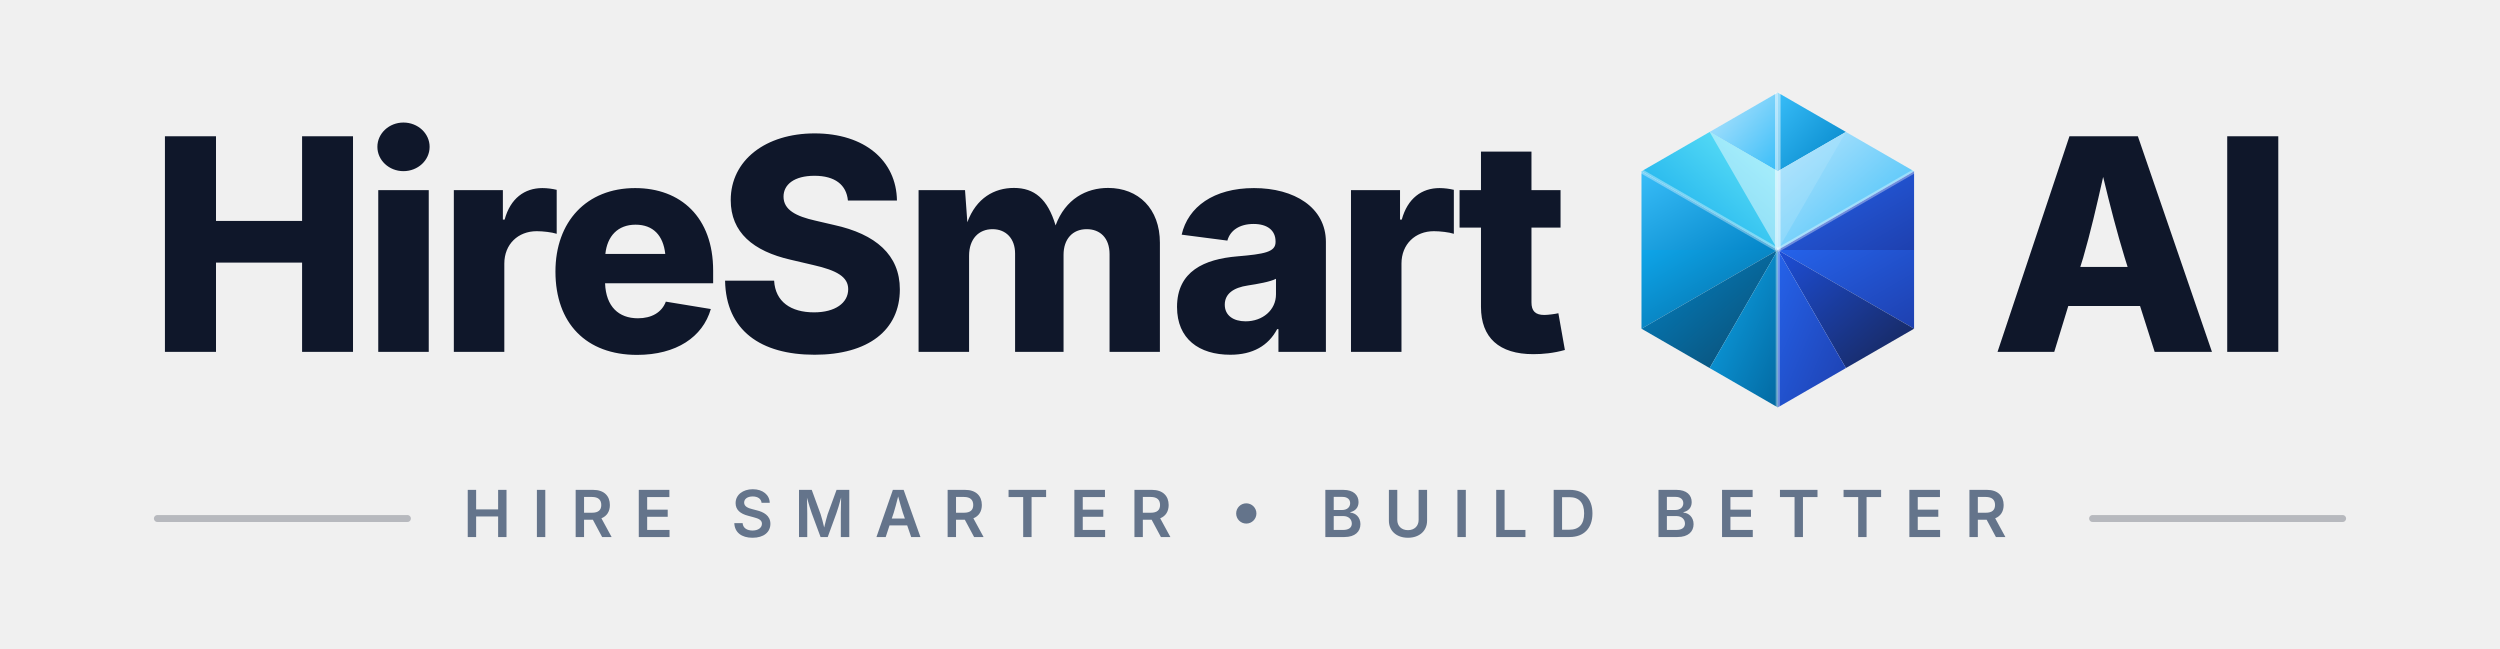
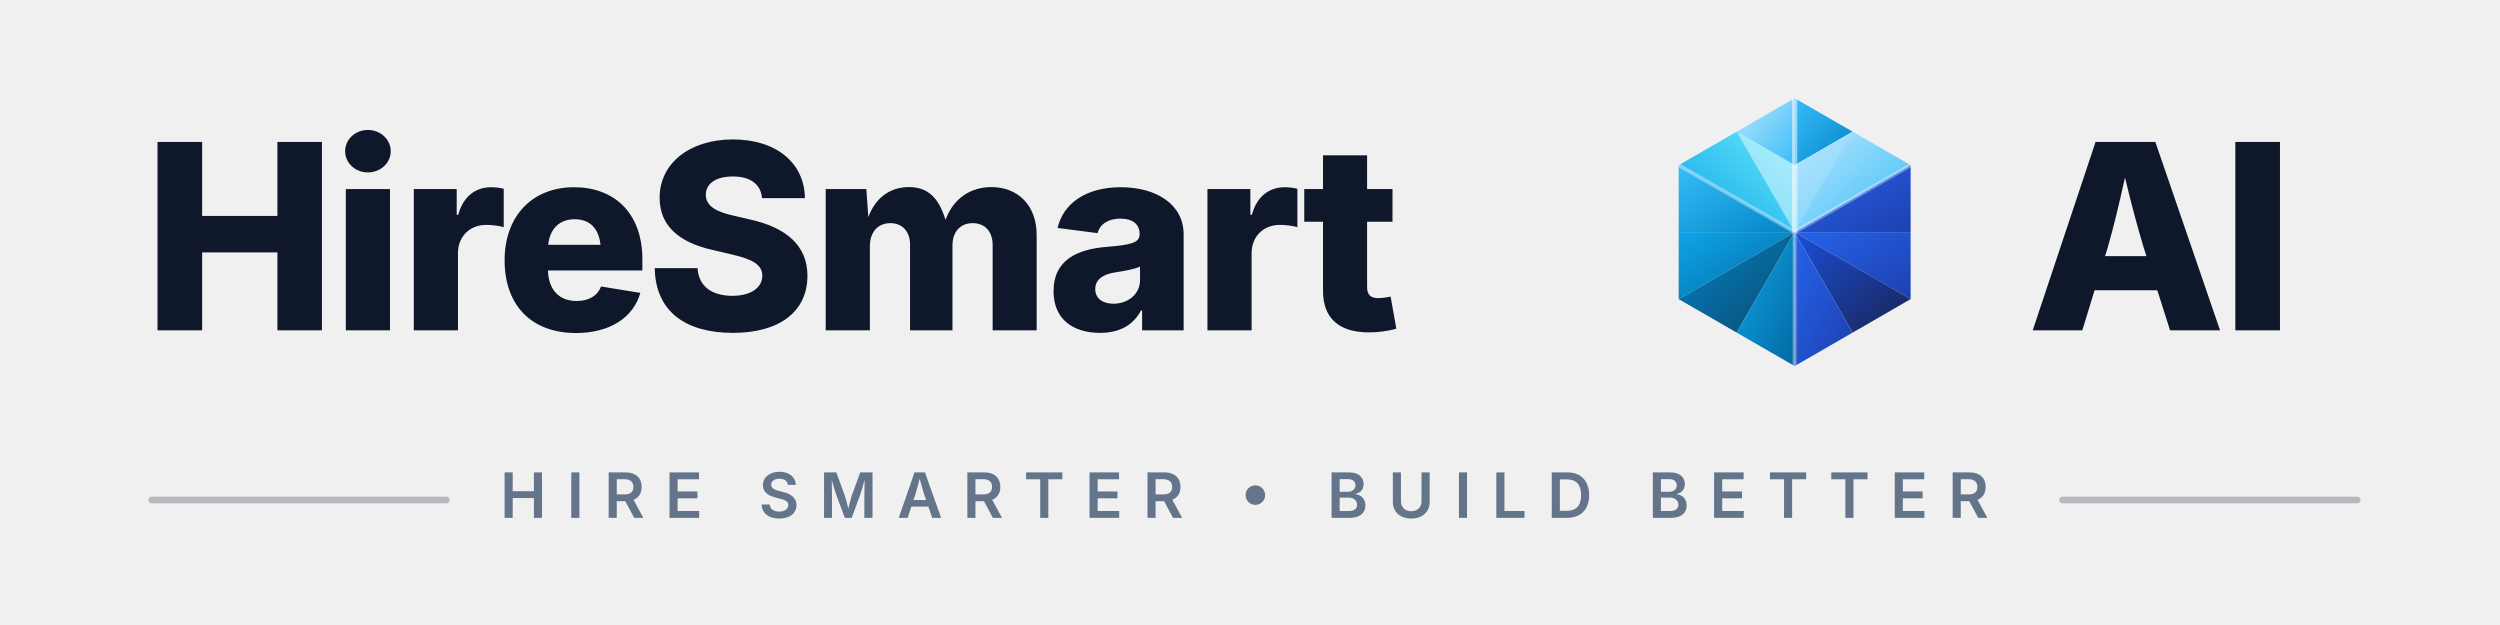
- <svg xmlns="http://www.w3.org/2000/svg" viewBox="0 0 540 140" width="540" height="140" role="img" aria-label="HireSmart AI — Hire Smarter • Build Better">
+ <svg xmlns="http://www.w3.org/2000/svg" viewBox="0 0 560 140" width="560" height="140" role="img" aria-label="HireSmart AI — Hire Smarter • Build Better">
  <defs>
    <linearGradient id="hs-full-facet-cyan-top-dark" x1="0%" y1="0%" x2="100%" y2="100%">
      <stop offset="0%" stop-color="#bae6fd" />
      <stop offset="100%" stop-color="#38bdf8" />
    </linearGradient>
    <linearGradient id="hs-full-facet-cyan-mid-dark" x1="0%" y1="0%" x2="100%" y2="100%">
      <stop offset="0%" stop-color="#38bdf8" />
      <stop offset="100%" stop-color="#0284c7" />
    </linearGradient>
    <linearGradient id="hs-full-facet-cyan-glow-dark" x1="100%" y1="0%" x2="0%" y2="100%">
      <stop offset="0%" stop-color="#67e8f9" />
      <stop offset="100%" stop-color="#0ea5e9" />
    </linearGradient>
    <linearGradient id="hs-full-facet-blue-left-dark" x1="0%" y1="0%" x2="100%" y2="100%">
      <stop offset="0%" stop-color="#0ea5e9" />
      <stop offset="100%" stop-color="#0369a1" />
    </linearGradient>
    <linearGradient id="hs-full-facet-blue-deep-dark" x1="0%" y1="0%" x2="100%" y2="100%">
      <stop offset="0%" stop-color="#0284c7" />
      <stop offset="100%" stop-color="#0c4a6e" />
    </linearGradient>
    <linearGradient id="hs-full-facet-blue-right-dark" x1="0%" y1="0%" x2="100%" y2="100%">
      <stop offset="0%" stop-color="#2563eb" />
      <stop offset="100%" stop-color="#1e40af" />
    </linearGradient>
    <linearGradient id="hs-full-facet-blue-dark-dark" x1="0%" y1="0%" x2="100%" y2="100%">
      <stop offset="0%" stop-color="#1d4ed8" />
      <stop offset="100%" stop-color="#172554" />
    </linearGradient>
  </defs>
  <g id="hiresmart-logo-content">
-     <text x="32" y="76" font-family="Inter, system-ui, -apple-system, sans-serif" font-size="64" font-weight="800" letter-spacing="-1.8" fill="#0f172a">HireSmart</text>
+     <text x="32" y="74" font-family="Inter, system-ui, -apple-system, BlinkMacSystemFont, 'Segoe UI', Roboto, sans-serif" font-size="58" font-weight="800" letter-spacing="-1.2" fill="#0f172a">HireSmart</text>
    <g id="faceted-cube">
-       <polygon points="384,20.00 369.28,28.50 384,37.00" fill="url(#hs-full-facet-cyan-top-dark)" />
-       <polygon points="384,20.00 398.72,28.50 384,37.00" fill="url(#hs-full-facet-cyan-mid-dark)" />
-       <polygon points="369.28,28.50 354.56,37.00 384,54.00 384,37.00" fill="url(#hs-full-facet-cyan-glow-dark)" />
-       <polygon points="398.72,28.50 413.44,37.00 384,54.00 384,37.00" fill="url(#hs-full-facet-cyan-top-dark)" />
-       <polygon points="354.56,37.00 354.56,54.00 384,54.00" fill="url(#hs-full-facet-cyan-mid-dark)" />
-       <polygon points="354.56,54.00 354.56,71.00 369.28,62.50 384,54.00" fill="url(#hs-full-facet-blue-left-dark)" />
-       <polygon points="354.56,71.00 369.28,79.50 384,54.00" fill="url(#hs-full-facet-blue-deep-dark)" />
-       <polygon points="369.28,79.50 384,88.00 384,54.00" fill="url(#hs-full-facet-blue-left-dark)" />
-       <polygon points="413.44,37.00 413.44,54.00 384,54.00" fill="url(#hs-full-facet-blue-right-dark)" />
-       <polygon points="413.44,54.00 413.44,71.00 398.72,62.50 384,54.00" fill="url(#hs-full-facet-blue-right-dark)" />
-       <polygon points="413.44,71.00 398.72,79.50 384,54.00" fill="url(#hs-full-facet-blue-dark-dark)" />
-       <polygon points="398.72,79.50 384,88.00 384,54.00" fill="url(#hs-full-facet-blue-right-dark)" />
-       <polygon points="384,37.00 384,54.00 369.28,28.50" fill="#ffffff" opacity="0.45" />
-       <polygon points="384,37.00 384,54.00 398.72,28.50" fill="#bae6fd" opacity="0.3" />
-       <line x1="384" y1="20.00" x2="384" y2="54.00" stroke="#ffffff" stroke-width="1.2" stroke-opacity="0.5" />
-       <line x1="354.56" y1="37.00" x2="384" y2="54.00" stroke="#ffffff" stroke-width="0.9" stroke-opacity="0.35" />
-       <line x1="413.44" y1="37.00" x2="384" y2="54.00" stroke="#ffffff" stroke-width="0.9" stroke-opacity="0.35" />
-       <line x1="384" y1="88.00" x2="384" y2="54.00" stroke="#ffffff" stroke-width="0.9" stroke-opacity="0.35" />
+       <polygon points="402,22.00 389.01,29.50 402,37.00" fill="url(#hs-full-facet-cyan-top-dark)" />
+       <polygon points="402,22.00 414.99,29.50 402,37.00" fill="url(#hs-full-facet-cyan-mid-dark)" />
+       <polygon points="389.01,29.50 376.02,37.00 402,52.00 402,37.00" fill="url(#hs-full-facet-cyan-glow-dark)" />
+       <polygon points="414.99,29.50 427.98,37.00 402,52.00 402,37.00" fill="url(#hs-full-facet-cyan-top-dark)" />
+       <polygon points="376.02,37.00 376.02,52.00 402,52.00" fill="url(#hs-full-facet-cyan-mid-dark)" />
+       <polygon points="376.02,52.00 376.02,67.00 389.01,59.50 402,52.00" fill="url(#hs-full-facet-blue-left-dark)" />
+       <polygon points="376.02,67.00 389.01,74.50 402,52.00" fill="url(#hs-full-facet-blue-deep-dark)" />
+       <polygon points="389.01,74.50 402,82.00 402,52.00" fill="url(#hs-full-facet-blue-left-dark)" />
+       <polygon points="427.98,37.00 427.98,52.00 402,52.00" fill="url(#hs-full-facet-blue-right-dark)" />
+       <polygon points="427.98,52.00 427.98,67.00 414.99,59.50 402,52.00" fill="url(#hs-full-facet-blue-right-dark)" />
+       <polygon points="427.98,67.00 414.99,74.50 402,52.00" fill="url(#hs-full-facet-blue-dark-dark)" />
+       <polygon points="414.99,74.50 402,82.00 402,52.00" fill="url(#hs-full-facet-blue-right-dark)" />
+       <polygon points="402,37.00 402,52.00 389.01,29.50" fill="#ffffff" opacity="0.45" />
+       <polygon points="402,37.00 402,52.00 414.99,29.50" fill="#bae6fd" opacity="0.3" />
+       <line x1="402" y1="22.00" x2="402" y2="52.00" stroke="#ffffff" stroke-width="1.2" stroke-opacity="0.5" />
+       <line x1="376.02" y1="37.00" x2="402" y2="52.00" stroke="#ffffff" stroke-width="0.9" stroke-opacity="0.35" />
+       <line x1="427.98" y1="37.00" x2="402" y2="52.00" stroke="#ffffff" stroke-width="0.9" stroke-opacity="0.35" />
+       <line x1="402" y1="82.00" x2="402" y2="52.00" stroke="#ffffff" stroke-width="0.9" stroke-opacity="0.35" />
    </g>
-     <text x="430" y="76" font-family="Inter, system-ui, -apple-system, sans-serif" font-size="64" font-weight="800" letter-spacing="-1.8" fill="#0f172a">AI</text>
-     <line x1="34" y1="112" x2="88" y2="112" stroke="rgba(15, 23, 42, 0.25)" stroke-width="1.5" stroke-linecap="round" />
-     <text x="100" y="116" font-family="Inter, system-ui, -apple-system, sans-serif" font-size="14" font-weight="600" letter-spacing="4.5" fill="#64748b">HIRE SMARTER  •  BUILD BETTER</text>
-     <line x1="452" y1="112" x2="506" y2="112" stroke="rgba(15, 23, 42, 0.25)" stroke-width="1.5" stroke-linecap="round" />
+     <text x="454" y="74" font-family="Inter, system-ui, -apple-system, BlinkMacSystemFont, 'Segoe UI', Roboto, sans-serif" font-size="58" font-weight="800" letter-spacing="-1.2" fill="#0f172a">AI</text>
+     <line x1="34" y1="112" x2="100" y2="112" stroke="rgba(15, 23, 42, 0.25)" stroke-width="1.5" stroke-linecap="round" />
+     <text x="112" y="116" font-family="Inter, system-ui, -apple-system, BlinkMacSystemFont, 'Segoe UI', Roboto, sans-serif" font-size="14" font-weight="600" letter-spacing="4.5" fill="#64748b">HIRE SMARTER  •  BUILD BETTER</text>
+     <line x1="462" y1="112" x2="528" y2="112" stroke="rgba(15, 23, 42, 0.25)" stroke-width="1.5" stroke-linecap="round" />
  </g>
</svg>
